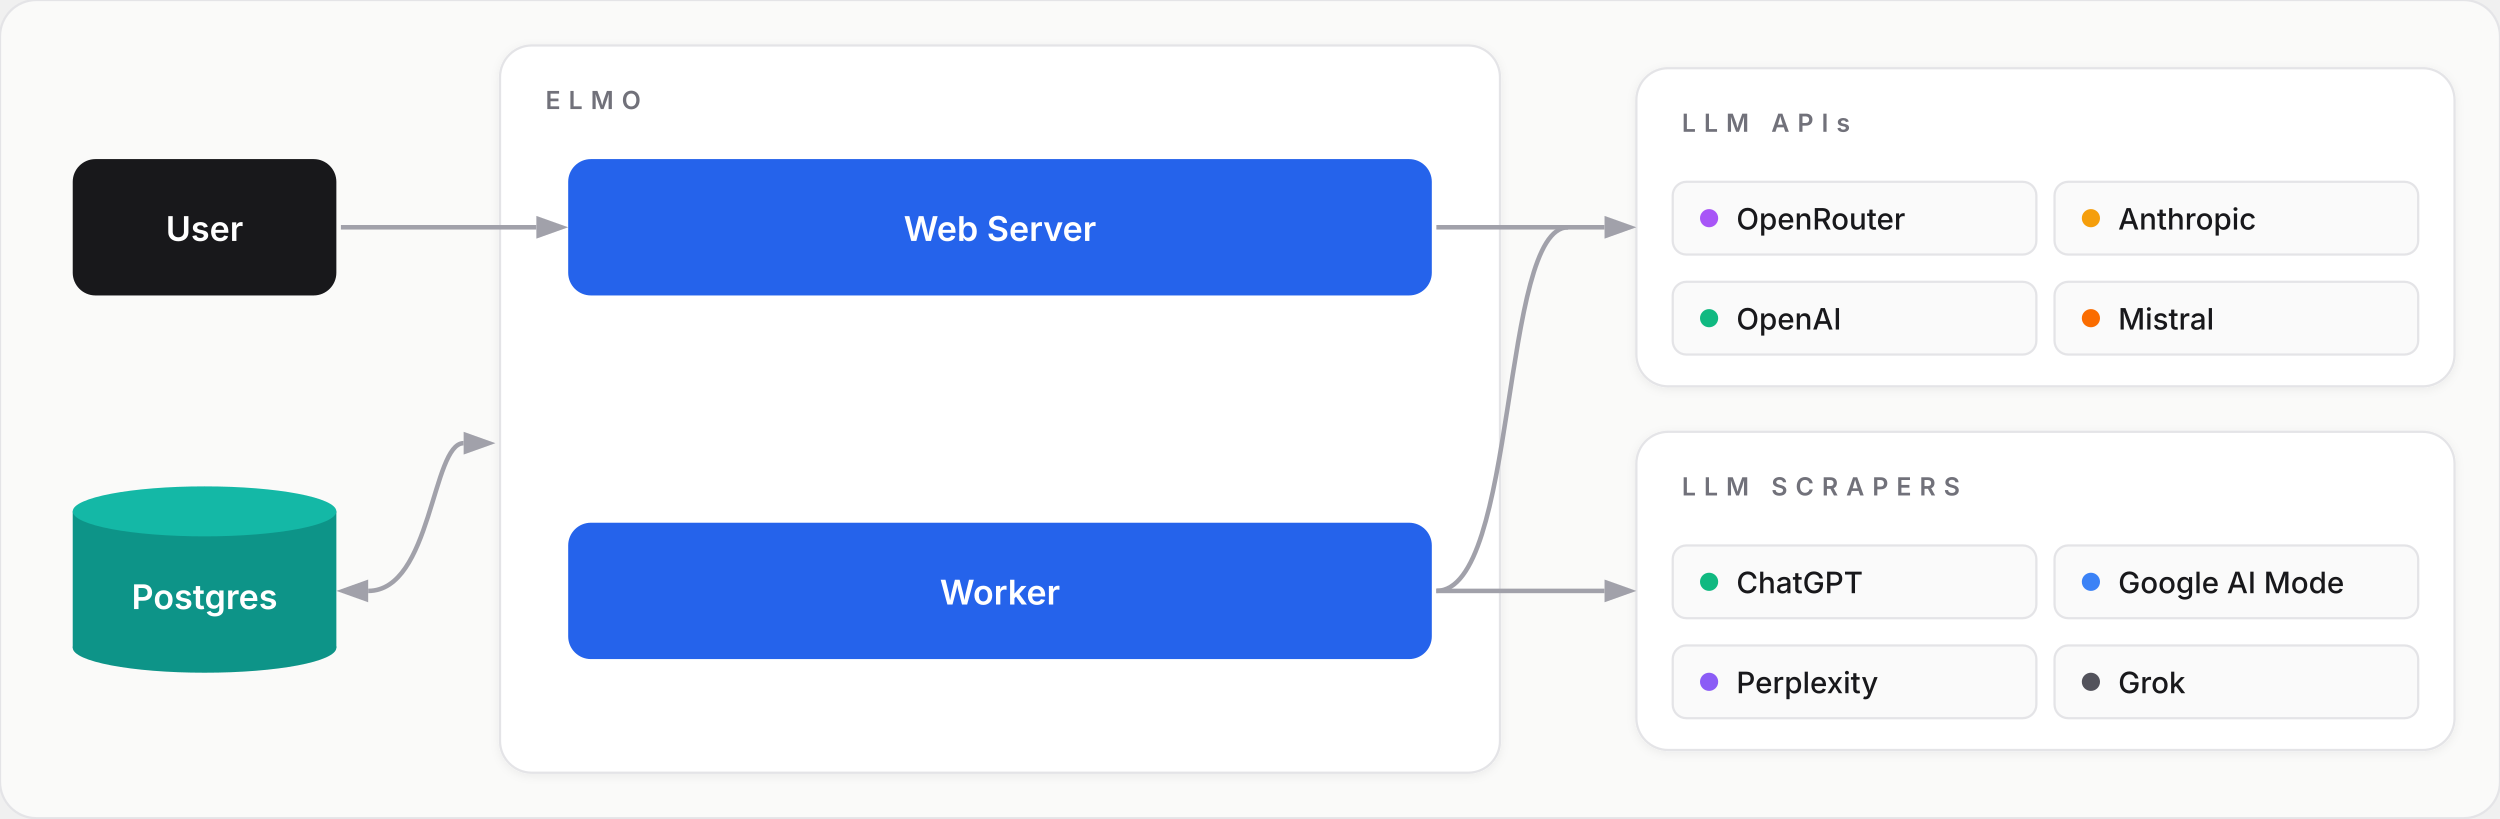
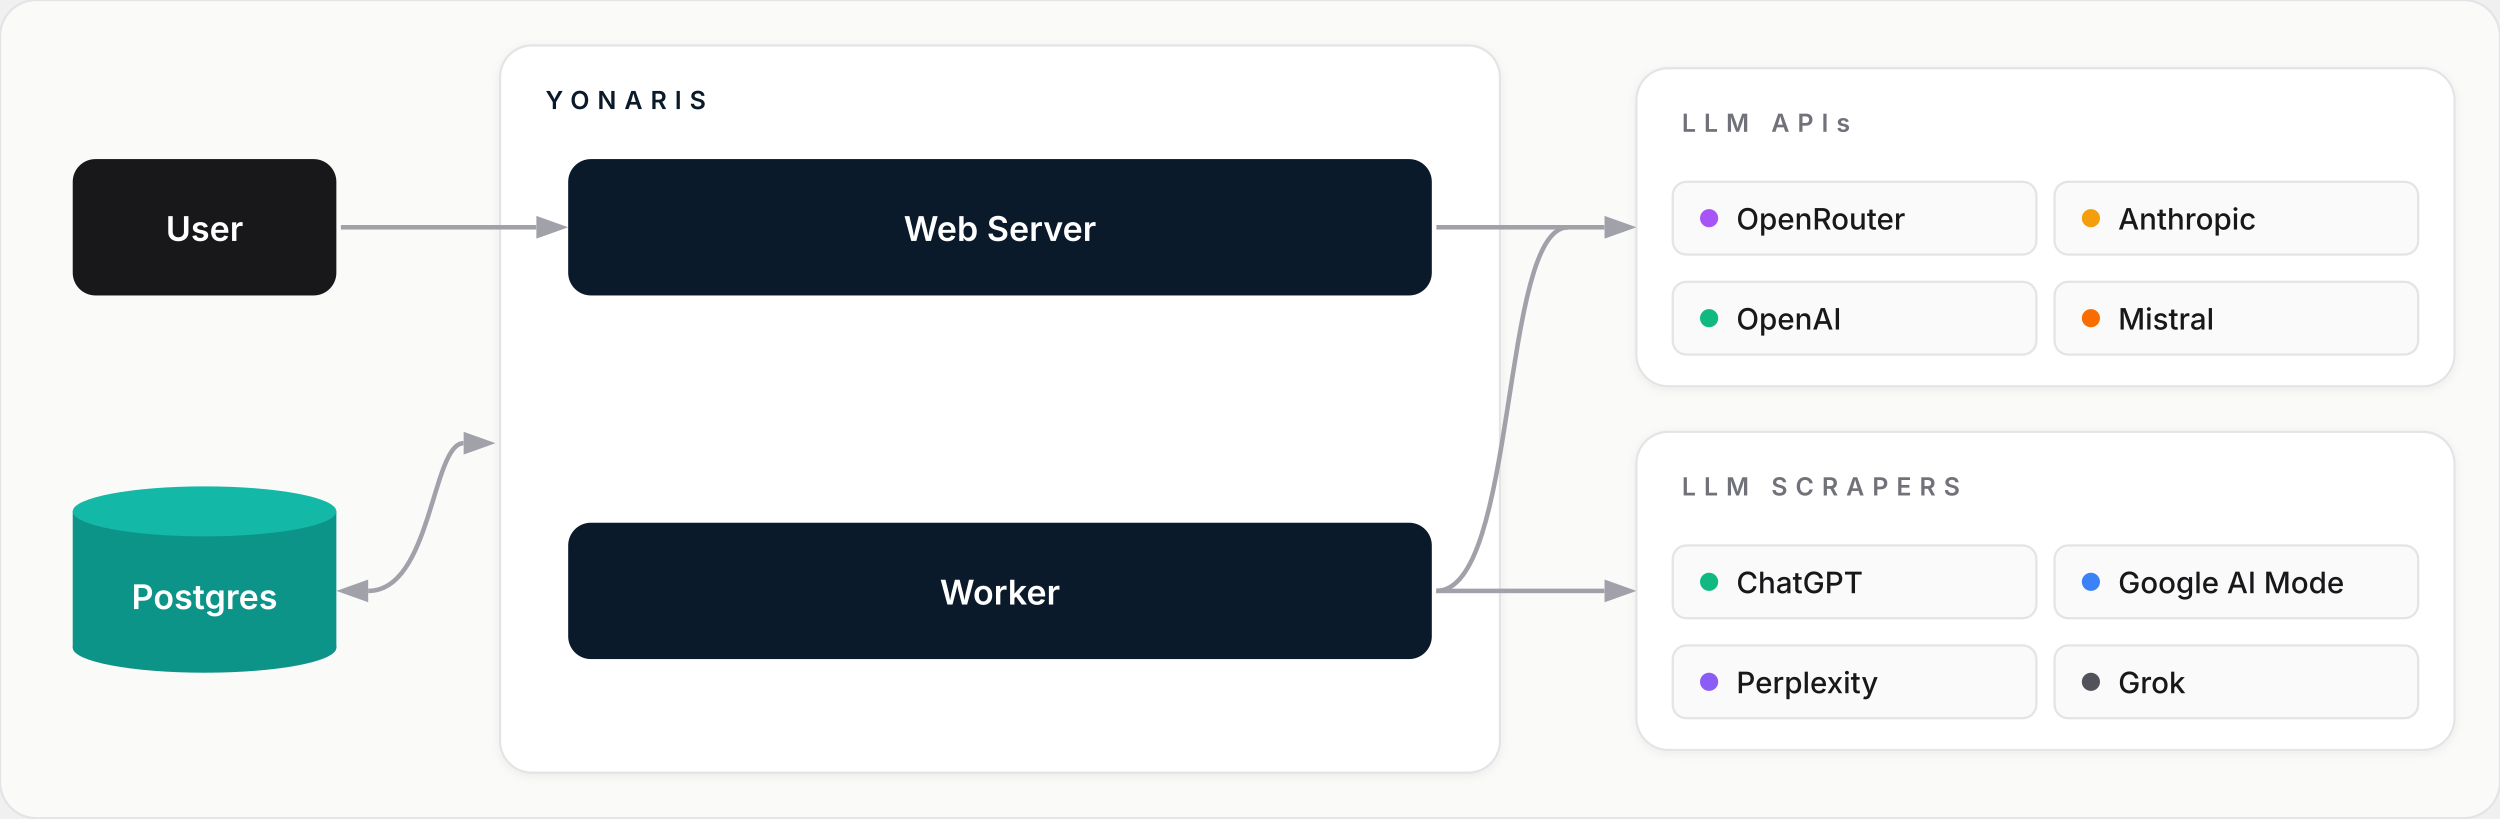
<svg xmlns="http://www.w3.org/2000/svg" viewBox="0 0 1100 360" font-family="'Geist Sans', -apple-system, BlinkMacSystemFont, 'Inter', 'Segoe UI', Roboto, system-ui, sans-serif">
  <defs>
    <marker id="arr" viewBox="0 0 14 10" refX="14" refY="5" markerUnits="userSpaceOnUse" markerWidth="14" markerHeight="10" orient="auto">
      <path d="M0 0 L14 5 L0 10 z" fill="#a1a1aa" />
    </marker>
    <filter id="shCard" x="-10%" y="-10%" width="120%" height="120%">
      <feDropShadow dx="0" dy="1" stdDeviation="2" flood-opacity="0.06" />
    </filter>
  </defs>
  <rect width="1100" height="360" rx="16" fill="#fafaf9" stroke="#e4e4e7" stroke-width="1" />
  <rect x="220" y="20" width="440" height="320" rx="14" fill="#ffffff" stroke="#e4e4e7" stroke-width="1" filter="url(#shCard)" />
-   <text x="240" y="48" fill="#71717a" font-size="11" font-weight="600" letter-spacing="3.5">ELMO</text>
+   <text x="240" y="48" fill="#0A1A2A" font-size="11" font-weight="600" letter-spacing="3.5">YONARIS</text>
  <rect x="720" y="30" width="360" height="140" rx="14" fill="#ffffff" stroke="#e4e4e7" stroke-width="1" filter="url(#shCard)" />
  <text x="740" y="58" fill="#71717a" font-size="11" font-weight="600" letter-spacing="3.5">LLM APIs</text>
  <rect x="720" y="190" width="360" height="140" rx="14" fill="#ffffff" stroke="#e4e4e7" stroke-width="1" filter="url(#shCard)" />
  <text x="740" y="218" fill="#71717a" font-size="11" font-weight="600" letter-spacing="3.5">LLM SCRAPERS</text>
  <line x1="150" y1="100" x2="236" y2="100" stroke="#a1a1aa" stroke-width="2" />
  <polygon points="250,100 236,95 236,105" fill="#a1a1aa" />
  <path d="M 162 260 C 190 260, 190 195, 204 195" stroke="#a1a1aa" stroke-width="2" fill="none" />
  <polygon points="148,260 162,255 162,265" fill="#a1a1aa" />
  <polygon points="218,195 204,190 204,200" fill="#a1a1aa" />
  <path d="M 632 260 C 668 260, 660 100, 690 100" stroke="#a1a1aa" stroke-width="2" fill="none" />
  <line x1="632" y1="100" x2="706" y2="100" stroke="#a1a1aa" stroke-width="2" />
  <polygon points="720,100 706,95 706,105" fill="#a1a1aa" />
  <line x1="632" y1="260" x2="706" y2="260" stroke="#a1a1aa" stroke-width="2" />
  <polygon points="720,260 706,255 706,265" fill="#a1a1aa" />
  <rect x="32" y="70" width="116" height="60" rx="10" fill="#18181b" />
  <text x="90" y="106" text-anchor="middle" fill="white" font-size="15" font-weight="600">User</text>
  <ellipse cx="90" cy="285" rx="58" ry="11" fill="#0d9488" />
  <rect x="32" y="225" width="116" height="60" fill="#0d9488" />
  <ellipse cx="90" cy="225" rx="58" ry="11" fill="#14b8a6" />
  <text x="90" y="268" text-anchor="middle" fill="white" font-size="15" font-weight="600">Postgres</text>
-   <rect x="250" y="70" width="380" height="60" rx="10" fill="#2563eb" />
+   <rect x="250" y="70" width="380" height="60" rx="10" fill="#0A1A2A" />
  <text x="440" y="106" text-anchor="middle" fill="white" font-size="15" font-weight="600">Web Server</text>
-   <rect x="250" y="230" width="380" height="60" rx="10" fill="#2563eb" />
+   <rect x="250" y="230" width="380" height="60" rx="10" fill="#0A1A2A" />
  <text x="440" y="266" text-anchor="middle" fill="white" font-size="15" font-weight="600">Worker</text>
  <g>
    <rect x="736" y="80" width="160" height="32" rx="6" fill="#fafafa" stroke="#e4e4e7" stroke-width="1" />
    <circle cx="752" cy="96" r="4" fill="#a855f7" />
    <text x="764" y="101" fill="#18181b" font-size="13" font-weight="500">OpenRouter</text>
    <rect x="904" y="80" width="160" height="32" rx="6" fill="#fafafa" stroke="#e4e4e7" stroke-width="1" />
    <circle cx="920" cy="96" r="4" fill="#f59e0b" />
    <text x="932" y="101" fill="#18181b" font-size="13" font-weight="500">Anthropic</text>
    <rect x="736" y="124" width="160" height="32" rx="6" fill="#fafafa" stroke="#e4e4e7" stroke-width="1" />
    <circle cx="752" cy="140" r="4" fill="#10b981" />
    <text x="764" y="145" fill="#18181b" font-size="13" font-weight="500">OpenAI</text>
    <rect x="904" y="124" width="160" height="32" rx="6" fill="#fafafa" stroke="#e4e4e7" stroke-width="1" />
    <circle cx="920" cy="140" r="4" fill="#fa6c00" />
    <text x="932" y="145" fill="#18181b" font-size="13" font-weight="500">Mistral</text>
  </g>
  <g>
    <rect x="736" y="240" width="160" height="32" rx="6" fill="#fafafa" stroke="#e4e4e7" stroke-width="1" />
    <circle cx="752" cy="256" r="4" fill="#10b981" />
    <text x="764" y="261" fill="#18181b" font-size="13" font-weight="500">ChatGPT</text>
    <rect x="904" y="240" width="160" height="32" rx="6" fill="#fafafa" stroke="#e4e4e7" stroke-width="1" />
    <circle cx="920" cy="256" r="4" fill="#3b82f6" />
    <text x="932" y="261" fill="#18181b" font-size="13" font-weight="500">Google AI Mode</text>
    <rect x="736" y="284" width="160" height="32" rx="6" fill="#fafafa" stroke="#e4e4e7" stroke-width="1" />
    <circle cx="752" cy="300" r="4" fill="#8b5cf6" />
    <text x="764" y="305" fill="#18181b" font-size="13" font-weight="500">Perplexity</text>
    <rect x="904" y="284" width="160" height="32" rx="6" fill="#fafafa" stroke="#e4e4e7" stroke-width="1" />
    <circle cx="920" cy="300" r="4" fill="#52525b" />
    <text x="932" y="305" fill="#18181b" font-size="13" font-weight="500">Grok</text>
  </g>
</svg>
